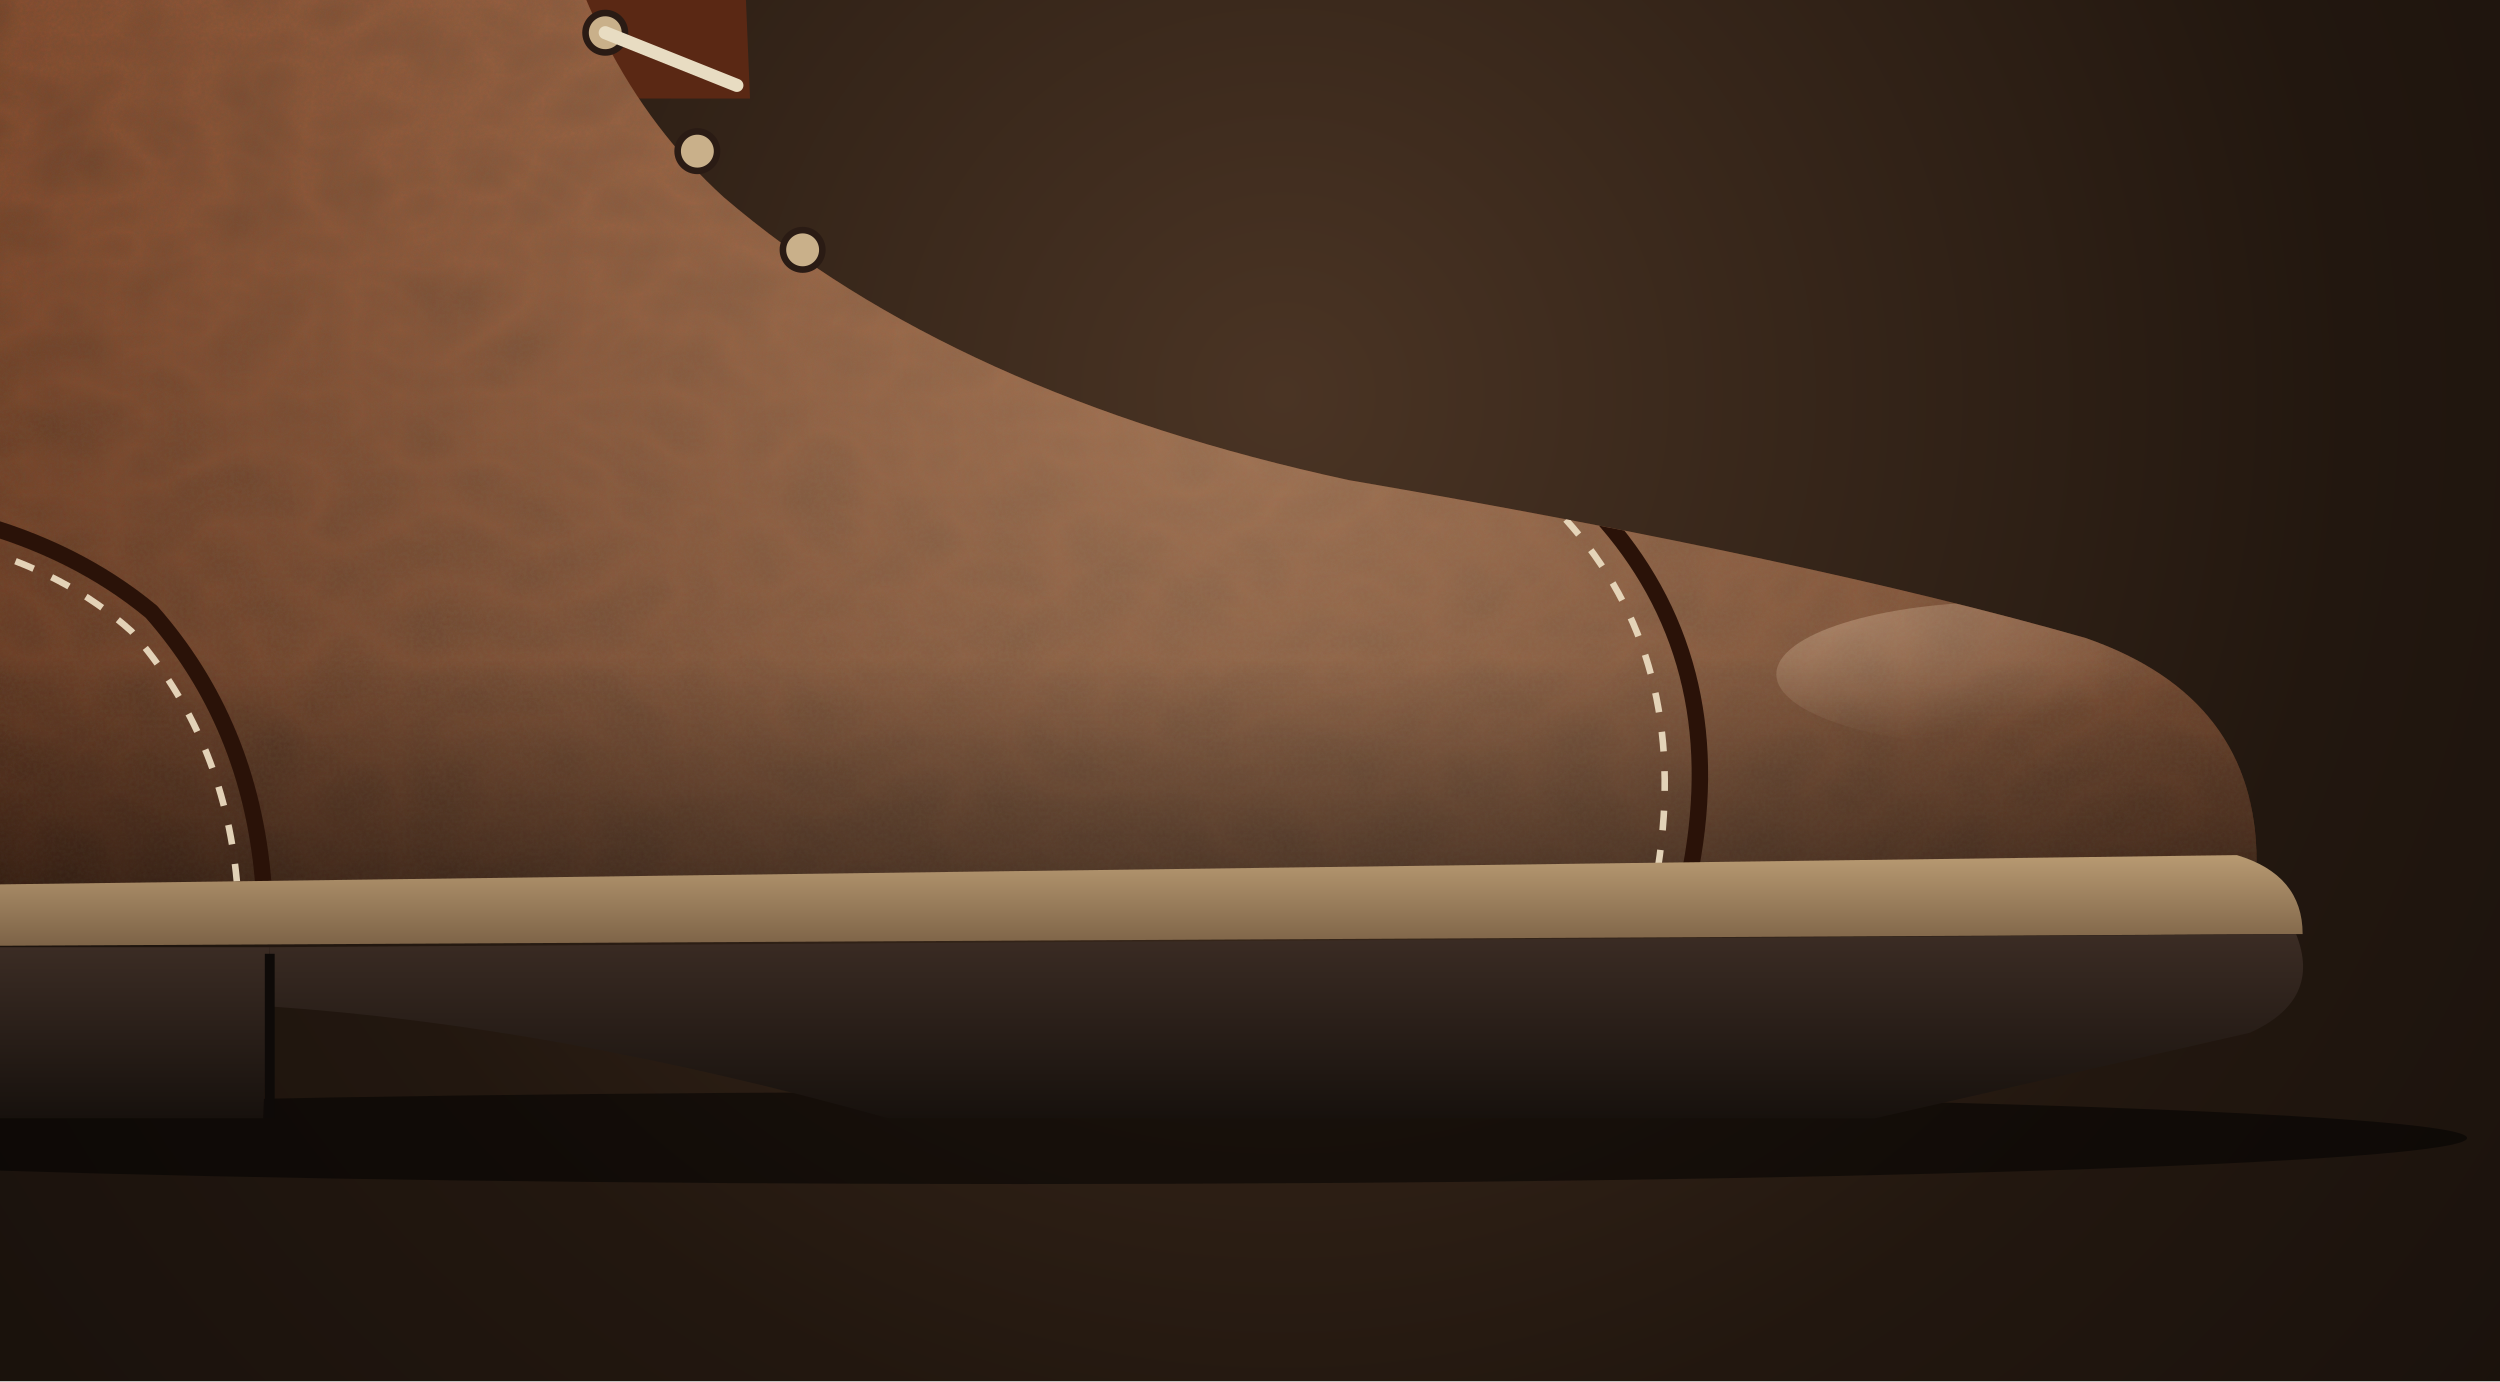
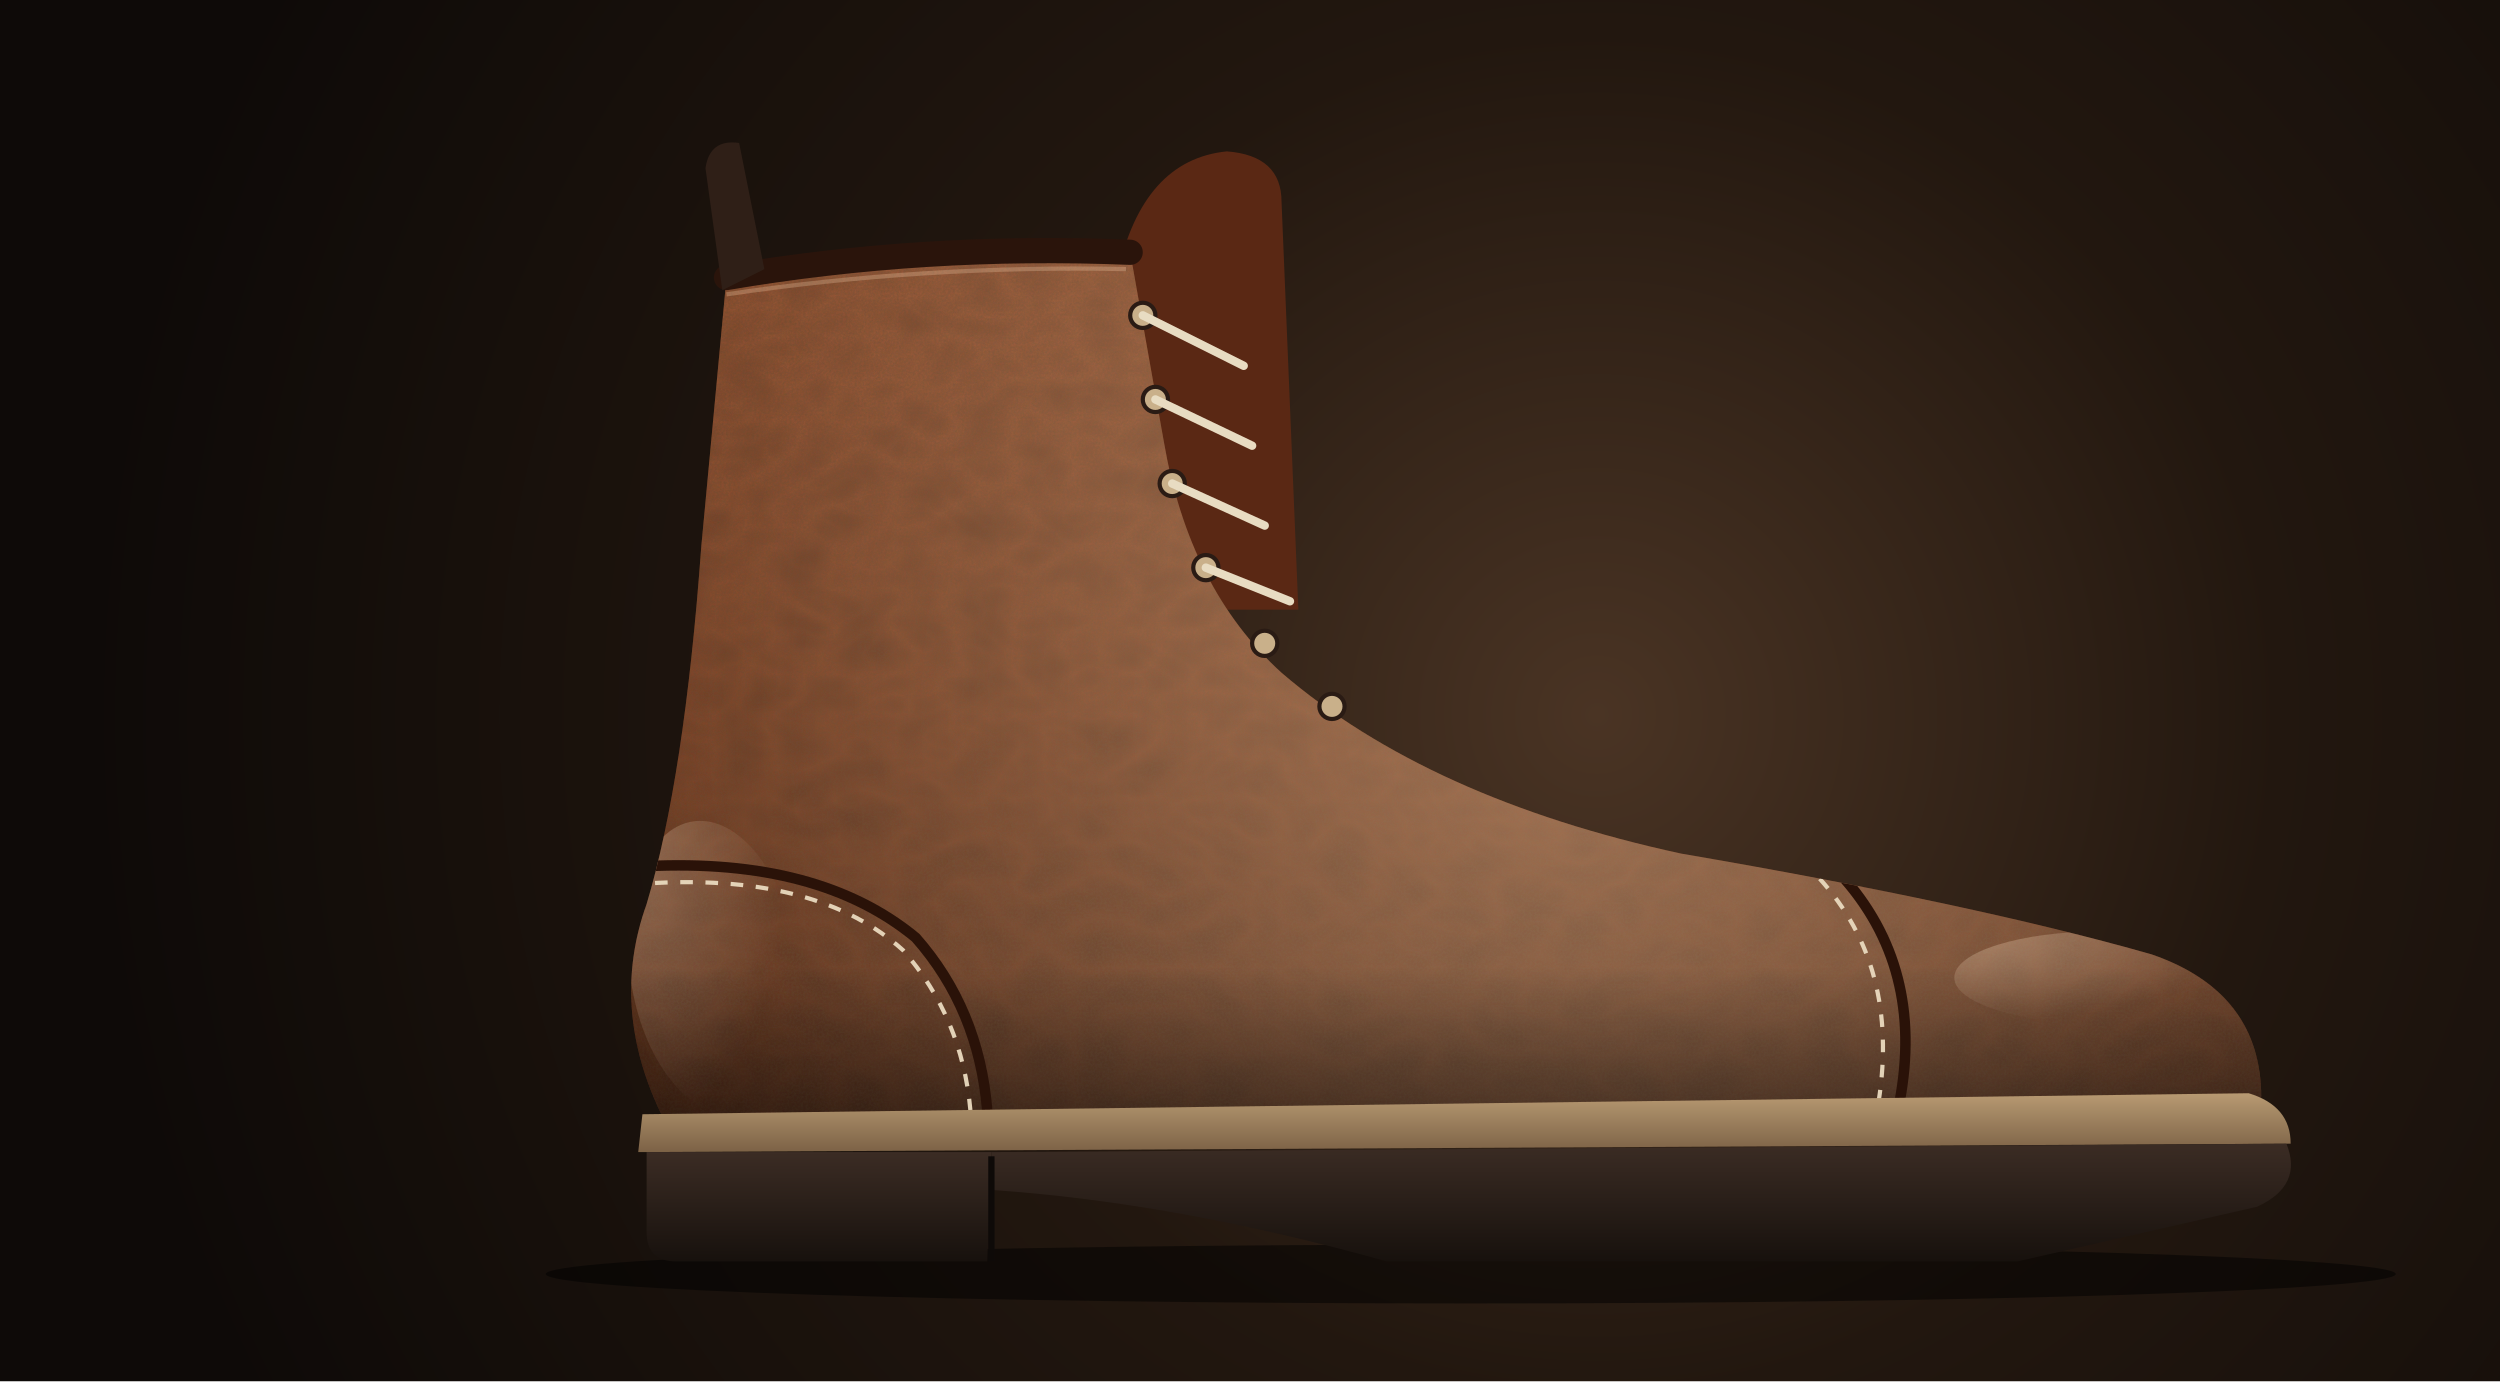
- <svg xmlns="http://www.w3.org/2000/svg" viewBox="250 300 760 420" width="2000" height="1105" preserveAspectRatio="xMidYMid slice">
+ <svg xmlns="http://www.w3.org/2000/svg" viewBox="-140 40 1190 657" width="2000" height="1105" preserveAspectRatio="xMidYMid slice">
  <defs>
-     <radialGradient id="spot" cx="640" cy="420" r="720" gradientUnits="userSpaceOnUse">
+     <radialGradient id="spot" cx="620" cy="380" r="720" gradientUnits="userSpaceOnUse">
      <stop offset="0" stop-color="#4A3424" />
      <stop offset=".45" stop-color="#22170F" />
      <stop offset="1" stop-color="#0E0A08" />
    </radialGradient>
    <linearGradient id="lea" x1="0" y1="0" x2="0" y2="1">
      <stop offset="0" stop-color="#9A5230" />
      <stop offset=".55" stop-color="#7A3B1F" />
      <stop offset="1" stop-color="#4C2211" />
    </linearGradient>
-     <radialGradient id="sheen" cx="640" cy="420" r="520" gradientUnits="userSpaceOnUse">
+     <radialGradient id="sheen" cx="620" cy="380" r="520" gradientUnits="userSpaceOnUse">
      <stop offset="0" stop-color="#FFD9B0" stop-opacity=".38" />
      <stop offset="1" stop-color="#FFD9B0" stop-opacity="0" />
    </radialGradient>
    <linearGradient id="depth" x1="0" y1="0" x2="0" y2="1">
      <stop offset="0" stop-color="#000" stop-opacity="0" />
      <stop offset="1" stop-color="#000" stop-opacity=".45" />
    </linearGradient>
    <radialGradient id="hl" cx="0" cy="0" r="1">
      <stop offset="0" stop-color="#FFE6C8" stop-opacity=".32" />
      <stop offset="1" stop-color="#FFE6C8" stop-opacity="0" />
    </radialGradient>
    <linearGradient id="soleg" x1="0" y1="0" x2="0" y2="1">
      <stop offset="0" stop-color="#3B2C24" />
      <stop offset="1" stop-color="#17110D" />
    </linearGradient>
    <linearGradient id="weltg" x1="0" y1="0" x2="0" y2="1">
      <stop offset="0" stop-color="#B89A72" />
      <stop offset="1" stop-color="#7C6246" />
    </linearGradient>
    <filter id="grain" x="0" y="0" width="100%" height="100%">
      <feTurbulence type="fractalNoise" baseFrequency=".9" numOctaves="3" seed="7" />
      <feColorMatrix values="0 0 0 0 .1  0 0 0 0 .05  0 0 0 0 .02  0 0 0 .55 0" />
      <feComposite in2="SourceGraphic" operator="in" />
    </filter>
    <filter id="pebble" x="0" y="0" width="100%" height="100%">
      <feTurbulence type="turbulence" baseFrequency=".035 .05" numOctaves="2" seed="3" />
      <feColorMatrix values="0 0 0 0 0  0 0 0 0 0  0 0 0 0 0  0 0 0 .25 0" />
      <feComposite in2="SourceGraphic" operator="in" />
    </filter>
    <clipPath id="up">
      <path d="M176 572 Q150 520 168 470 Q186 410 194 300 L206 172 Q300 156 398 160 L414 250 Q426 320 470 360 Q540 420 660 446 Q800 470 884 494 Q936 512 936 562 L176 572 Z" />
    </clipPath>
  </defs>
  <rect x="-2000" y="-2000" width="5000" height="5000" fill="url(#spot)" />
  <ellipse cx="560" cy="646" rx="440" ry="14" fill="#000" opacity=".5" />
  <path d="M392 170 Q404 116 444 112 Q470 114 470 136 L478 330 L430 330 Z" fill="#5A2814" />
  <g clip-path="url(#up)">
    <rect x="100" y="100" width="900" height="500" fill="url(#lea)" />
    <rect x="100" y="100" width="900" height="500" fill="#000" filter="url(#pebble)" />
    <rect x="100" y="100" width="900" height="500" fill="#000" filter="url(#grain)" />
    <rect x="100" y="100" width="900" height="500" fill="url(#sheen)" />
    <rect x="100" y="500" width="900" height="80" fill="url(#depth)" />
    <ellipse cx="200" cy="500" rx="40" ry="70" fill="url(#hl)" transform="rotate(-8 200 500)" />
    <ellipse cx="860" cy="505" rx="70" ry="22" fill="url(#hl)" />
    <path d="M206 180 Q300 166 396 168" fill="none" stroke="#FFDDB8" stroke-width="2" opacity=".25" />
    <path d="M168 452 Q250 448 296 486 Q326 520 330 568" fill="none" stroke="#2A1208" stroke-width="5" />
    <path d="M172 460 Q250 456 290 492 Q318 524 322 568" fill="none" stroke="#E9D9BE" stroke-width="2" stroke-dasharray="6 6" opacity=".95" />
    <path d="M736 456 Q776 500 764 564" fill="none" stroke="#2A1208" stroke-width="5" />
    <path d="M726 458 Q764 500 754 564" fill="none" stroke="#E9D9BE" stroke-width="2" stroke-dasharray="6 6" opacity=".95" />
  </g>
  <path d="M206 172 Q300 156 398 160" fill="none" stroke="#2A140B" stroke-width="12" stroke-linecap="round" />
  <path d="M204 178 L196 120 Q198 106 212 108 L224 168" fill="#2F1F17" />
  <g fill="#C9B08A" stroke="#2A1B14" stroke-width="2">
    <circle cx="404" cy="190" r="6" />
    <circle cx="410" cy="230" r="6" />
    <circle cx="418" cy="270" r="6" />
    <circle cx="434" cy="310" r="6" />
    <circle cx="462" cy="346" r="6" />
    <circle cx="494" cy="376" r="6" />
  </g>
  <path d="M404 190 L452 214 M410 230 L456 252 M418 270 L462 290 M434 310 L474 326" stroke="#E8DCC2" stroke-width="4" stroke-linecap="round" />
  <path d="M164 588 L166 570 L930 560 Q950 566 950 584 Z" fill="url(#weltg)" />
  <path d="M168 588 L332 588 L330 640 L182 640 Q168 640 168 626 Z" fill="url(#soleg)" />
  <path d="M332 588 L948 584 Q956 604 934 614 L820 640 L520 640 Q420 612 332 606 Z" fill="url(#soleg)" />
  <path d="M332 590 L332 640" stroke="#0E0A08" stroke-width="3" />
</svg>
